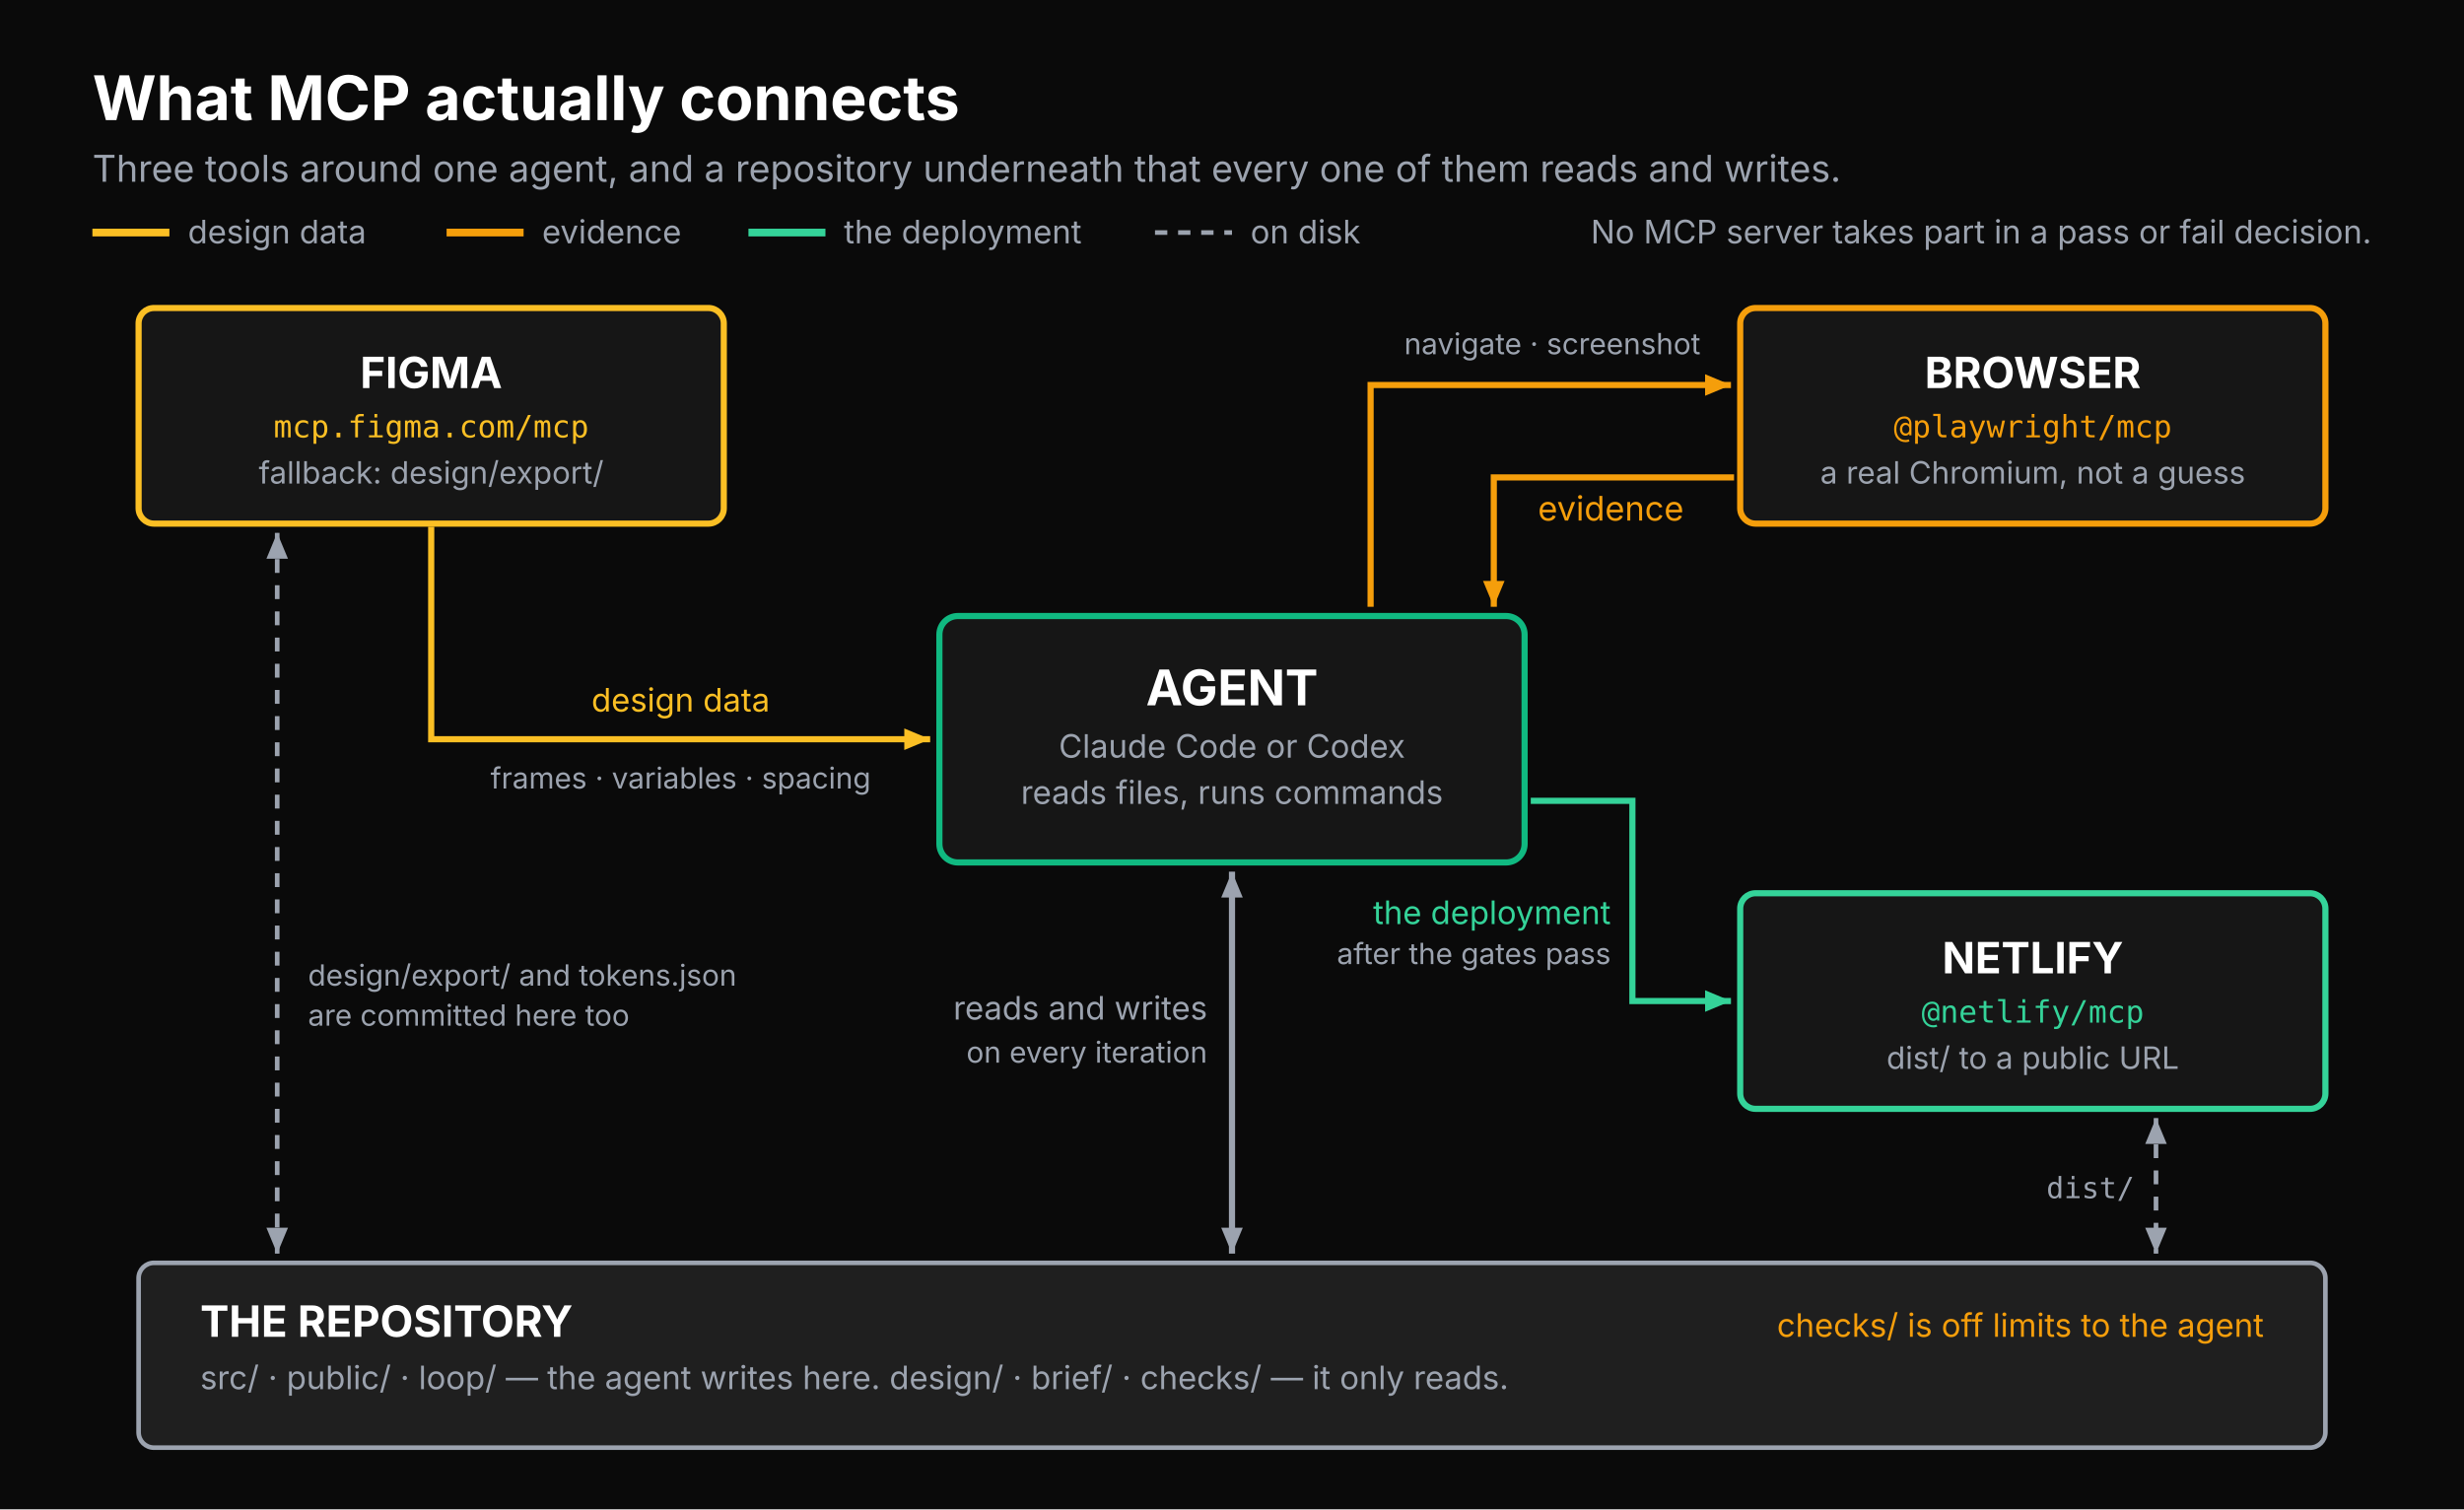
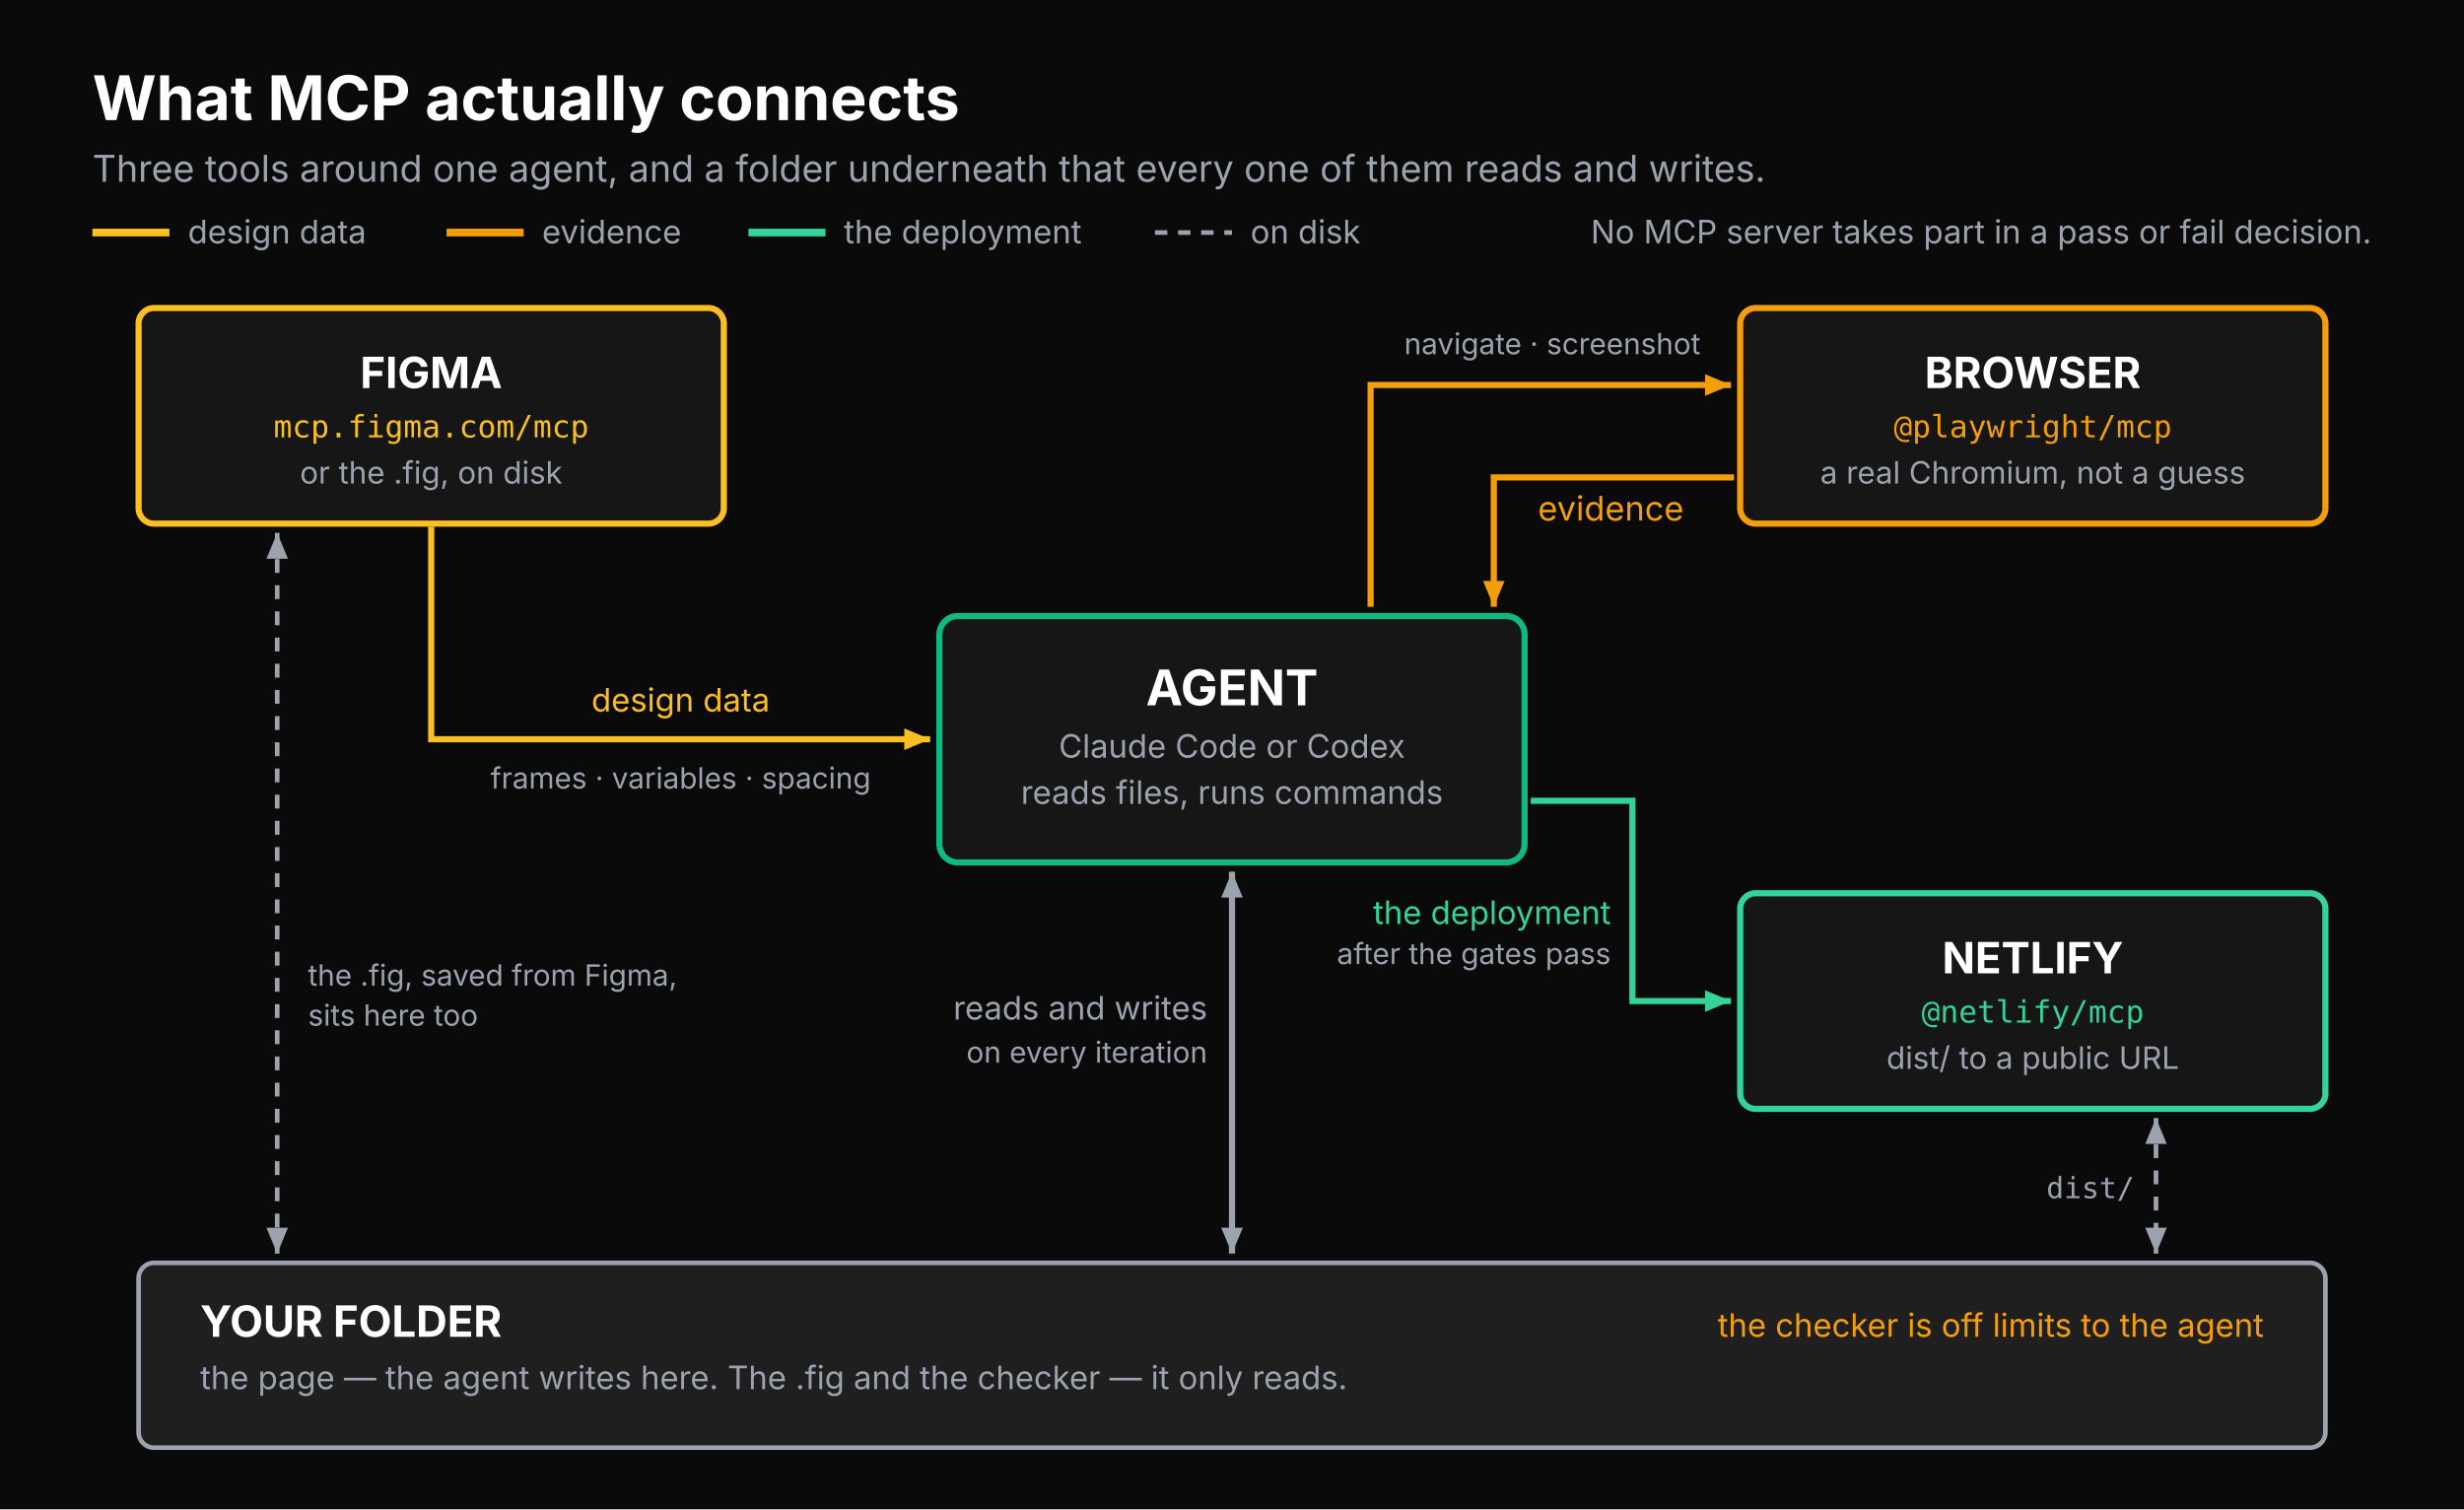
<svg xmlns="http://www.w3.org/2000/svg" viewBox="0 0 1600 980" width="1600" height="980" role="img" aria-labelledby="t04 d04">
  <defs>
    <marker id="ah-arc" viewBox="0 0 12 10" refX="12" refY="5" markerWidth="18" markerHeight="14" markerUnits="userSpaceOnUse" orient="auto">
      <path d="M0 0 L12 5 L0 10 Z" fill="#FBBF24" />
    </marker>
    <marker id="ah-coolant" viewBox="0 0 12 10" refX="12" refY="5" markerWidth="18" markerHeight="14" markerUnits="userSpaceOnUse" orient="auto">
      <path d="M0 0 L12 5 L0 10 Z" fill="#F59E0B" />
    </marker>
    <marker id="ah-success" viewBox="0 0 12 10" refX="12" refY="5" markerWidth="18" markerHeight="14" markerUnits="userSpaceOnUse" orient="auto">
      <path d="M0 0 L12 5 L0 10 Z" fill="#34D399" />
    </marker>
    <marker id="ah-neutral" viewBox="0 0 12 10" refX="12" refY="5" markerWidth="18" markerHeight="14" markerUnits="userSpaceOnUse" orient="auto">
      <path d="M0 0 L12 5 L0 10 Z" fill="#9CA3AF" />
    </marker>
    <marker id="ah-neutral-r" viewBox="0 0 12 10" refX="0" refY="5" markerWidth="18" markerHeight="14" markerUnits="userSpaceOnUse" orient="auto">
      <path d="M12 0 L0 5 L12 10 Z" fill="#9CA3AF" />
    </marker>
  </defs>
  <rect x="0" y="0" width="1600" height="980" fill="#0A0A0A" />
  <g font-family="Inter, system-ui, -apple-system, 'Segoe UI', Helvetica, Arial, sans-serif">
    <text x="60" y="78" font-size="40" font-weight="700" fill="#FFFFFF">What MCP actually connects</text>
-     <text x="60" y="118" font-size="24" fill="#9CA3AF">Three tools around one agent, and a repository underneath that every one of them reads and writes.</text>
+     <text x="60" y="118" font-size="24" fill="#9CA3AF">Three tools around one agent, and a folder underneath that every one of them reads and writes.</text>
    <line x1="60" y1="151" x2="110" y2="151" stroke="#FBBF24" stroke-width="5" />
    <text x="122" y="158" font-size="21" fill="#9CA3AF">design data</text>
    <line x1="290" y1="151" x2="340" y2="151" stroke="#F59E0B" stroke-width="5" />
    <text x="352" y="158" font-size="21" fill="#9CA3AF">evidence</text>
    <line x1="486" y1="151" x2="536" y2="151" stroke="#34D399" stroke-width="5" />
    <text x="548" y="158" font-size="21" fill="#9CA3AF">the deployment</text>
    <line x1="750" y1="151" x2="800" y2="151" stroke="#9CA3AF" stroke-width="3" stroke-dasharray="8 7" />
    <text x="812" y="158" font-size="21" fill="#9CA3AF">on disk</text>
    <text x="1540" y="158" font-size="21" fill="#9CA3AF" text-anchor="end">No MCP server takes part in a pass or fail decision.</text>
    <rect x="90" y="200" width="380" height="140" rx="10" fill="#161616" stroke="#FBBF24" stroke-width="4" />
    <text x="280" y="252" font-size="28" font-weight="700" fill="#FFFFFF" text-anchor="middle">FIGMA</text>
    <text x="280" y="284" font-size="20" fill="#FBBF24" text-anchor="middle" font-family="'JetBrains Mono', ui-monospace, SFMono-Regular, Menlo, Consolas, monospace">mcp.figma.com/mcp</text>
-     <text x="280" y="314" font-size="20" fill="#9CA3AF" text-anchor="middle">fallback: design/export/</text>
+     <text x="280" y="314" font-size="20" fill="#9CA3AF" text-anchor="middle">or the .fig, on disk</text>
    <rect x="1130" y="200" width="380" height="140" rx="10" fill="#161616" stroke="#F59E0B" stroke-width="4" />
    <text x="1320" y="252" font-size="28" font-weight="700" fill="#FFFFFF" text-anchor="middle">BROWSER</text>
    <text x="1320" y="284" font-size="20" fill="#F59E0B" text-anchor="middle" font-family="'JetBrains Mono', ui-monospace, SFMono-Regular, Menlo, Consolas, monospace">@playwright/mcp</text>
    <text x="1320" y="314" font-size="20" fill="#9CA3AF" text-anchor="middle">a real Chromium, not a guess</text>
    <rect x="610" y="400" width="380" height="160" rx="12" fill="#161616" stroke="#10B981" stroke-width="4" />
    <text x="800" y="458" font-size="32" font-weight="700" fill="#FFFFFF" text-anchor="middle">AGENT</text>
    <text x="800" y="492" font-size="21" fill="#9CA3AF" text-anchor="middle">Claude Code or Codex</text>
    <text x="800" y="522" font-size="21" fill="#9CA3AF" text-anchor="middle">reads files, runs commands</text>
    <rect x="1130" y="580" width="380" height="140" rx="10" fill="#161616" stroke="#34D399" stroke-width="4" />
    <text x="1320" y="632" font-size="28" font-weight="700" fill="#FFFFFF" text-anchor="middle">NETLIFY</text>
    <text x="1320" y="664" font-size="20" fill="#34D399" text-anchor="middle" font-family="'JetBrains Mono', ui-monospace, SFMono-Regular, Menlo, Consolas, monospace">@netlify/mcp</text>
    <text x="1320" y="694" font-size="20" fill="#9CA3AF" text-anchor="middle">dist/ to a public URL</text>
    <rect x="90" y="820" width="1420" height="120" rx="10" fill="#1F1F1F" stroke="#9CA3AF" stroke-width="3" />
-     <text x="130" y="868" font-size="28" font-weight="700" fill="#FFFFFF">THE REPOSITORY</text>
-     <text x="1470" y="868" font-size="21" fill="#F59E0B" text-anchor="end">checks/ is off limits to the agent</text>
-     <text x="130" y="902" font-size="21" fill="#9CA3AF">src/ · public/ · loop/ — the agent writes here. design/ · brief/ · checks/ — it only reads.</text>
+     <text x="130" y="868" font-size="28" font-weight="700" fill="#FFFFFF">YOUR FOLDER</text>
+     <text x="1470" y="868" font-size="21" fill="#F59E0B" text-anchor="end">the checker is off limits to the agent</text>
+     <text x="130" y="902" font-size="21" fill="#9CA3AF">the page — the agent writes here. The .fig and the checker — it only reads.</text>
    <polyline points="280,342 280,480 604,480" fill="none" stroke="#FBBF24" stroke-width="4" marker-end="url(#ah-arc)" />
    <text x="442" y="462" font-size="21" fill="#FBBF24" text-anchor="middle">design data</text>
    <text x="442" y="512" font-size="19" fill="#9CA3AF" text-anchor="middle">frames · variables · spacing</text>
    <polyline points="890,394 890,250 1124,250" fill="none" stroke="#F59E0B" stroke-width="4" marker-end="url(#ah-coolant)" />
    <text x="1008" y="230" font-size="19" fill="#9CA3AF" text-anchor="middle">navigate · screenshot</text>
    <polyline points="1126,310 970,310 970,394" fill="none" stroke="#F59E0B" stroke-width="4" marker-end="url(#ah-coolant)" />
    <text x="1046" y="338" font-size="22" fill="#F59E0B" text-anchor="middle">evidence</text>
    <polyline points="994,520 1060,520 1060,650 1124,650" fill="none" stroke="#34D399" stroke-width="4" marker-end="url(#ah-success)" />
    <text x="1046" y="600" font-size="21" fill="#34D399" text-anchor="end">the deployment</text>
    <text x="1046" y="626" font-size="19" fill="#9CA3AF" text-anchor="end">after the gates pass</text>
    <line x1="800" y1="566" x2="800" y2="814" stroke="#9CA3AF" stroke-width="4" marker-start="url(#ah-neutral-r)" marker-end="url(#ah-neutral)" />
    <text x="784" y="662" font-size="21" fill="#9CA3AF" text-anchor="end">reads and writes</text>
    <text x="784" y="690" font-size="19" fill="#9CA3AF" text-anchor="end">on every iteration</text>
    <line x1="180" y1="346" x2="180" y2="814" stroke="#9CA3AF" stroke-width="3" stroke-dasharray="9 8" marker-start="url(#ah-neutral-r)" marker-end="url(#ah-neutral)" />
-     <text x="200" y="640" font-size="19" fill="#9CA3AF">design/export/ and tokens.json</text>
-     <text x="200" y="666" font-size="19" fill="#9CA3AF">are committed here too</text>
+     <text x="200" y="640" font-size="19" fill="#9CA3AF">the .fig, saved from Figma,</text>
+     <text x="200" y="666" font-size="19" fill="#9CA3AF">sits here too</text>
    <line x1="1400" y1="726" x2="1400" y2="814" stroke="#9CA3AF" stroke-width="3" stroke-dasharray="9 8" marker-start="url(#ah-neutral-r)" marker-end="url(#ah-neutral)" />
    <text x="1386" y="778" font-size="19" fill="#9CA3AF" text-anchor="end" font-family="'JetBrains Mono', ui-monospace, SFMono-Regular, Menlo, Consolas, monospace">dist/</text>
  </g>
</svg>
